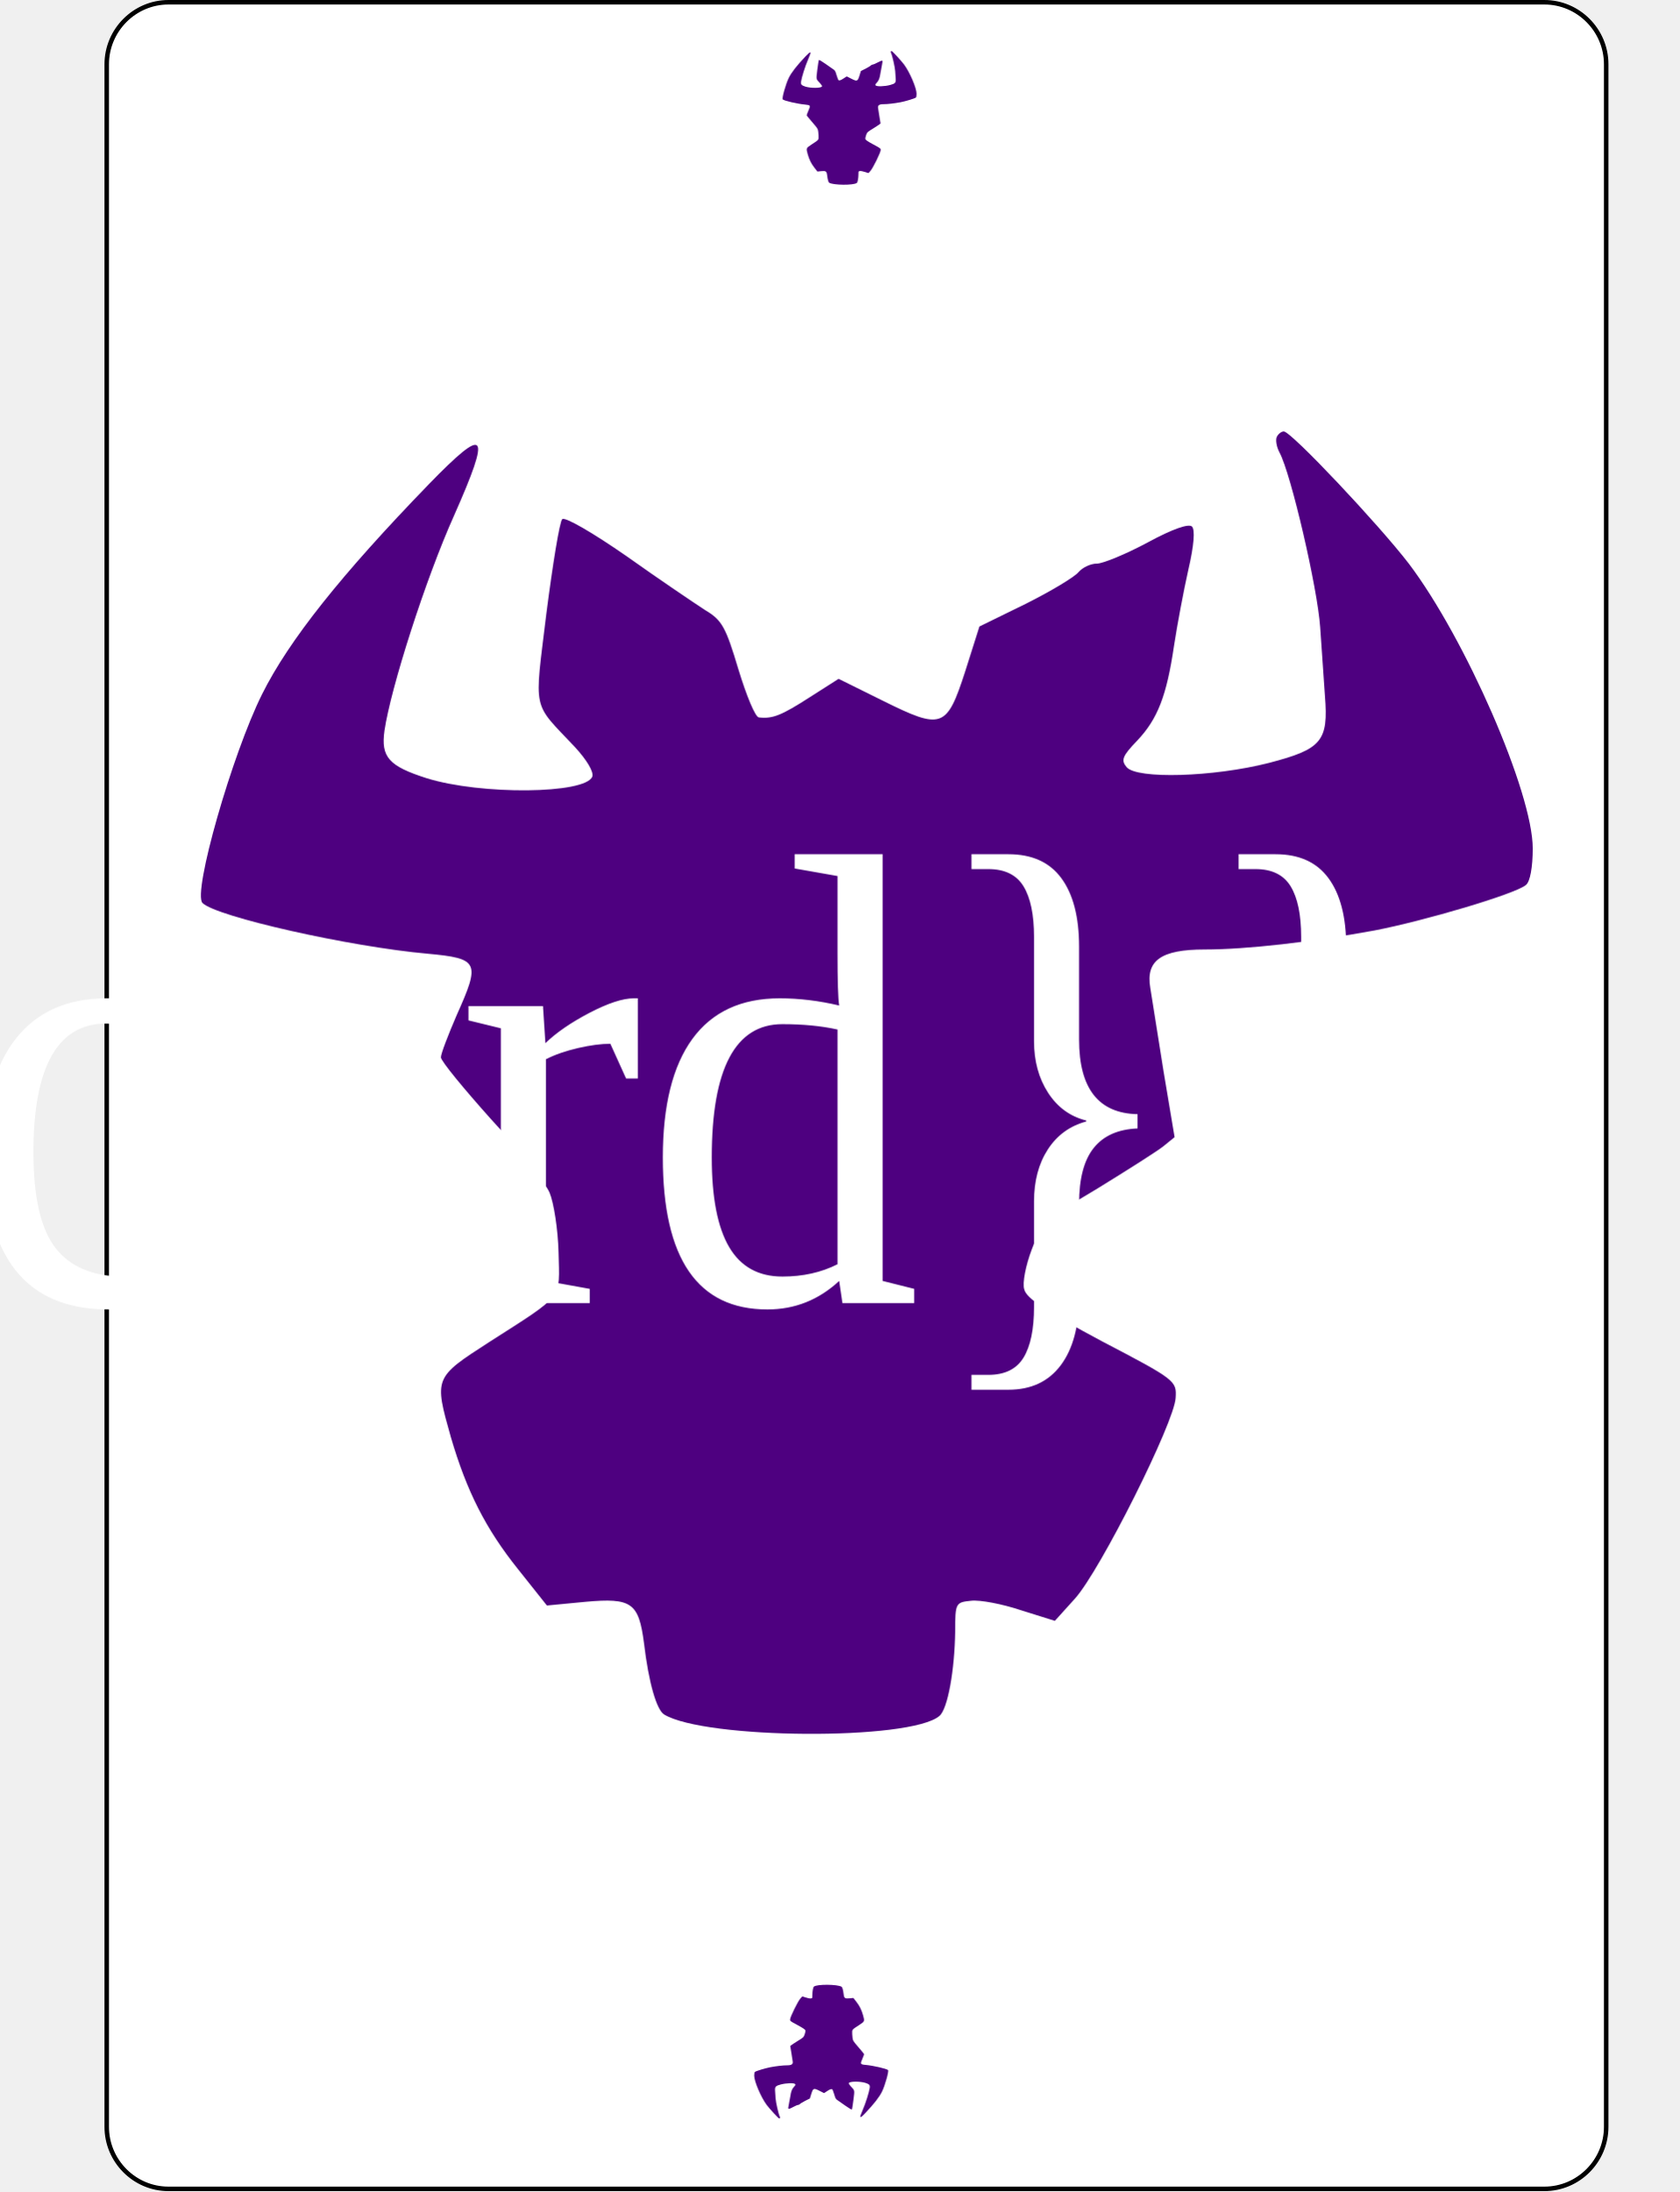
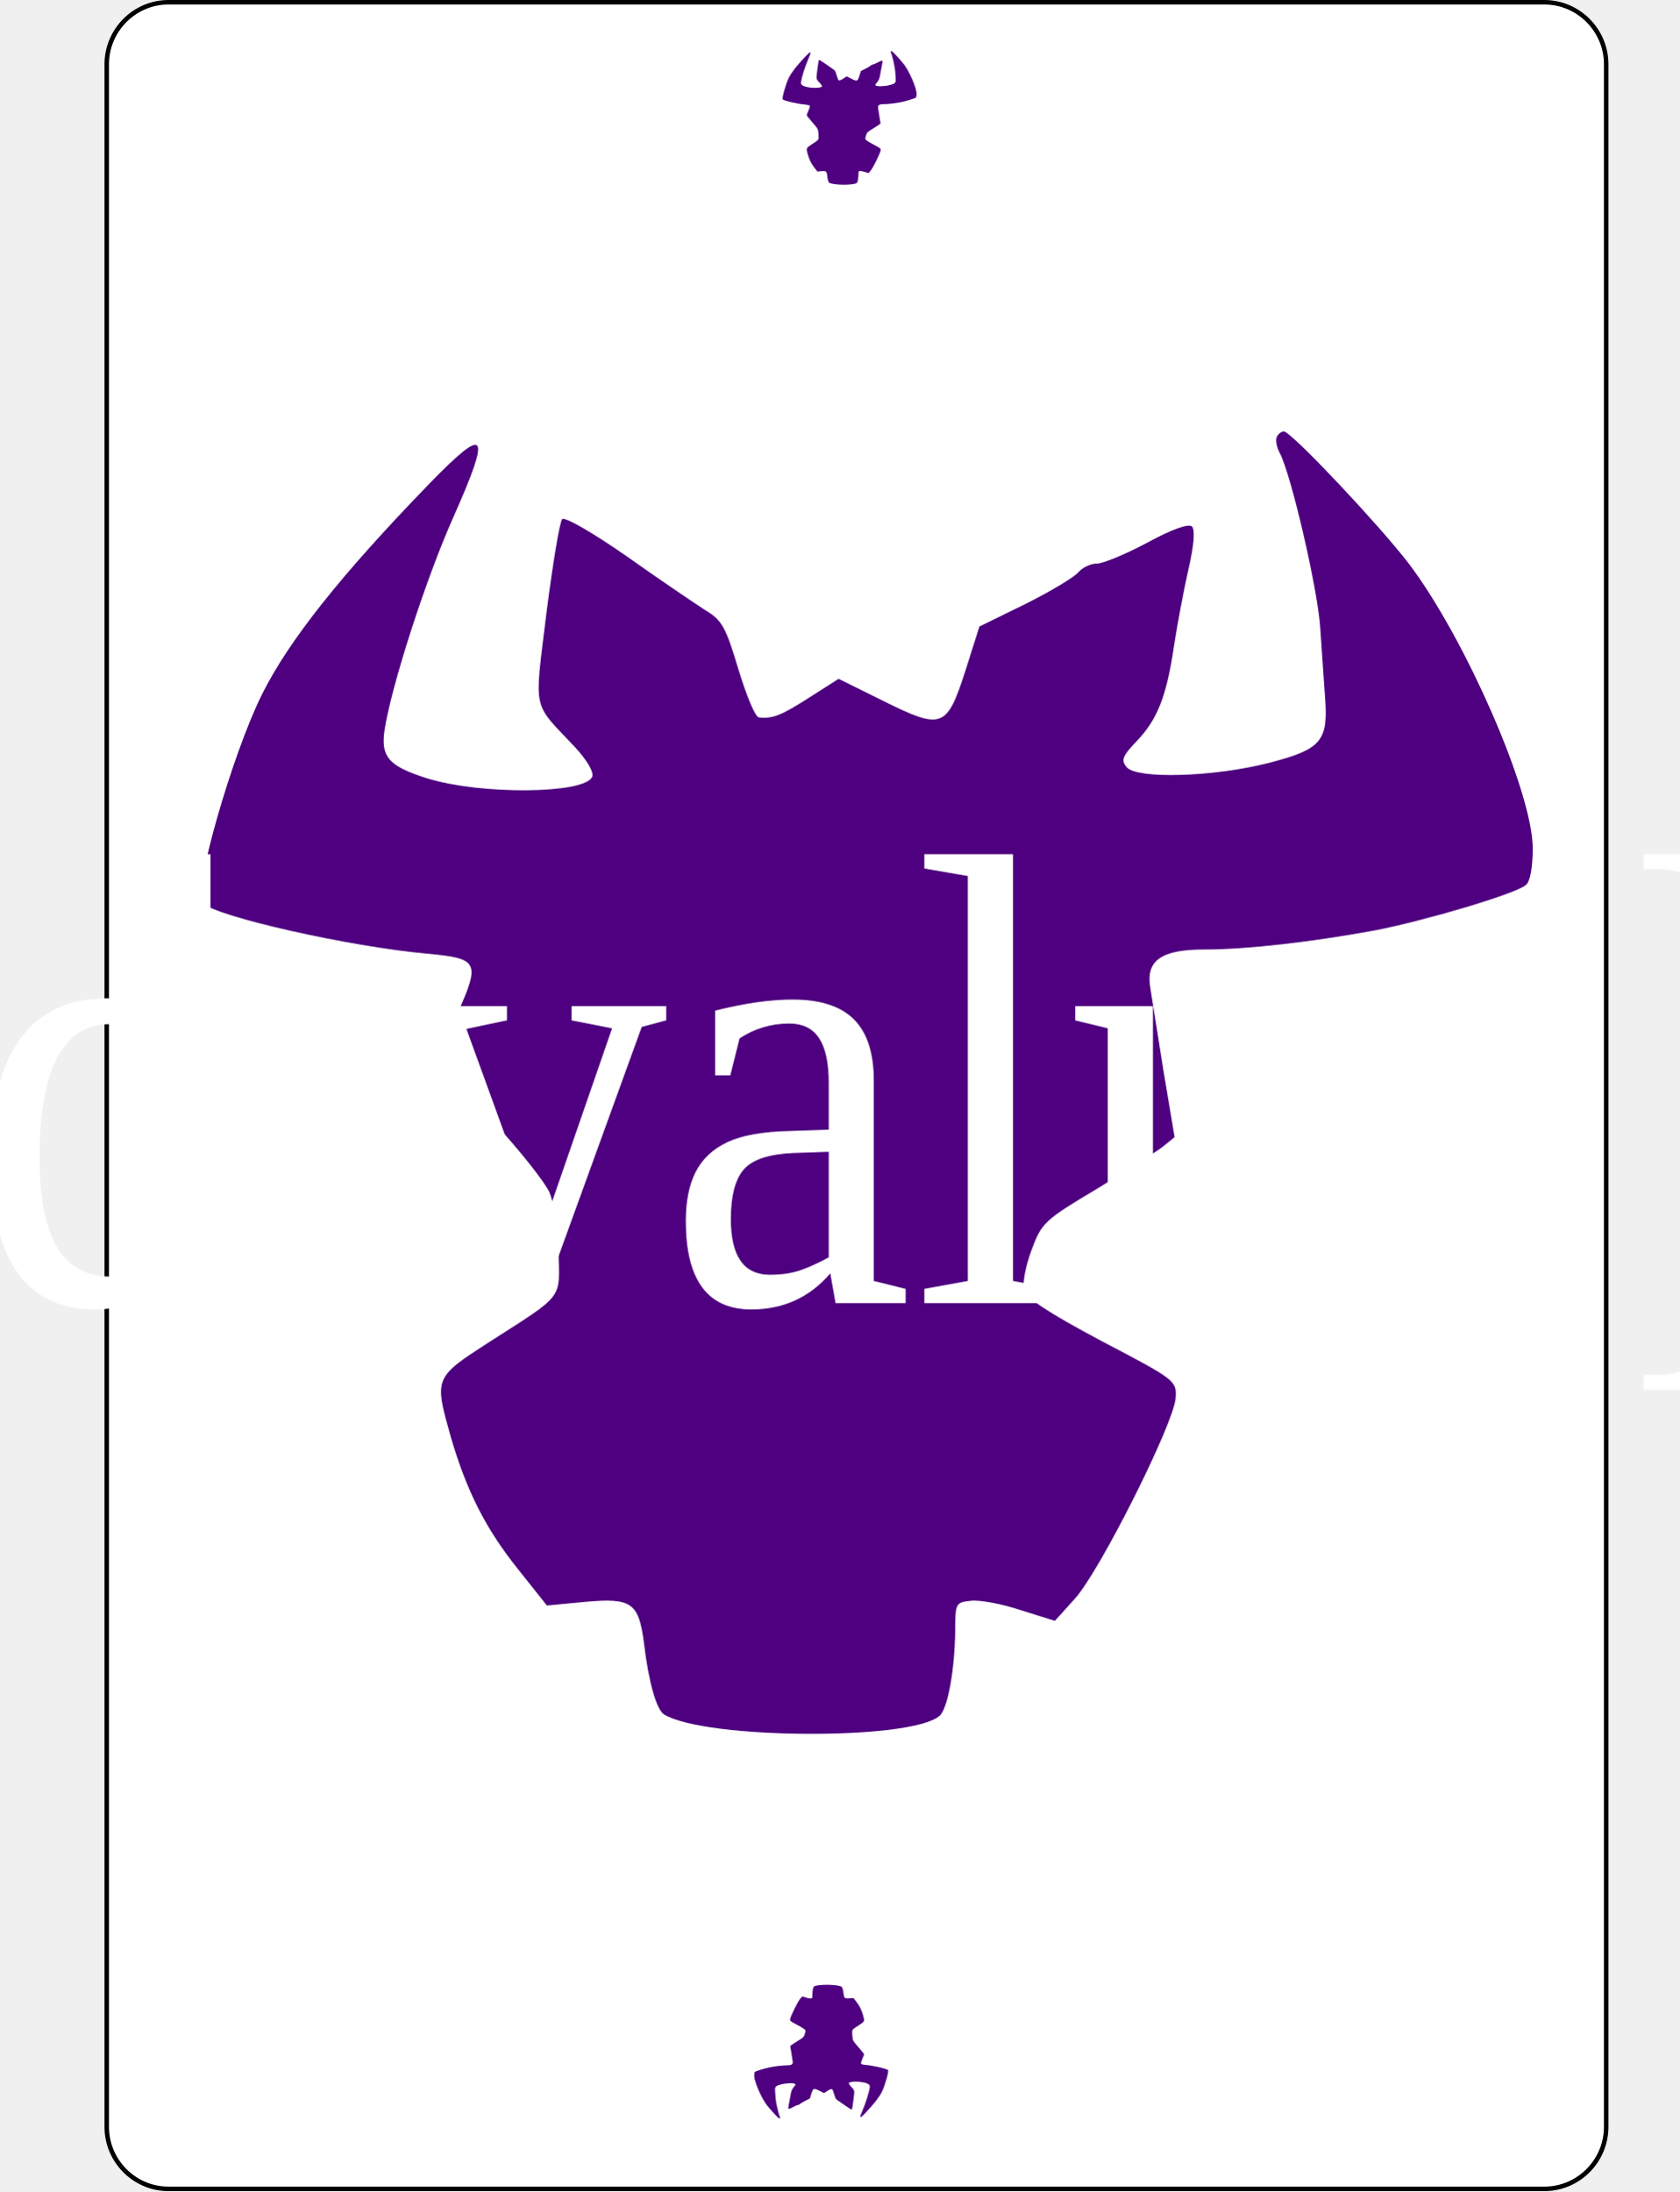
<svg xmlns="http://www.w3.org/2000/svg" width="232.221" height="303" id="svg2" version="1.1">
  <defs id="defs4" />
  <g id="layer1" transform="translate(13.07518,0.1938833)">
    <path id="path5" d="m 209.06,293.917 c 0,4.72 -3.842,8.578 -8.552,8.578 l -190.284,0 c -4.7,0 -8.541,-3.858 -8.541,-8.578 l 0,-285.221 c 0,-4.713 3.842,-8.578 8.541,-8.578 l 190.284,0 c 4.711,0 8.552,3.865 8.552,8.578 l 0,285.221 0,0 z" style="fill:#ffffff;fill-rule:nonzero;stroke:#000000;stroke-width:0.622;stroke-miterlimit:4" />
    <text xml:space="preserve" style="font-size:27.476px;font-style:normal;font-weight:normal;line-height:125%;letter-spacing:0px;word-spacing:0px;fill:#ffffff;fill-opacity:1;stroke:none" x="7.441" y="26.044" id="text2985" transform="scale(0.9612596,1.040302)">
-       <tspan class="small" id="tspan2987" x="7.441" y="26.044">{{card}}</tspan>
+       <tspan class="small" id="tspan2987" x="7.441" y="26.044">{{card.value}}</tspan>
    </text>
    <text xml:space="preserve" style="font-size:28.066px;font-style:normal;font-variant:normal;font-weight:normal;font-stretch:normal;text-align:start;line-height:125%;letter-spacing:0px;word-spacing:0px;writing-mode:lr-tb;text-anchor:start;fill:#ffffff;fill-opacity:1;stroke:none" x="-219.885" y="-255.535" id="text2985-1" transform="scale(-0.9322512,-1.072672)">
-       <tspan class="small" id="tspan2987-7" x="-219.885" y="-255.535">{{card}}</tspan>
+       <tspan class="small" id="tspan2987-7" x="-219.885" y="-255.535">{{card.value}}</tspan>
    </text>
    <g id="g3027" transform="matrix(0.07294924,0,0,-0.07310541,-11.93458,244.5029)" style="fill:#000000;stroke:none;display:inline">
      <path id="path3029" d="m 2405.209,2521.147 c -3,-5 -1,-19 5,-30 22,-41 72,-257 77,-330 3,-41 7,-100 9,-130 7,-86 -6,-101 -106,-127 -106,-27 -251,-31 -270,-8 -11,13 -8,21 20,50 39,41 56,85 70,180 6,39 18,103 27,143 11,47 13,76 7,82 -6,6 -36,-4 -84,-30 -41,-22 -85,-40 -96,-40 -12,0 -27,-7 -35,-16 -7,-9 -52,-36 -100,-60 l -88,-43 -27,-85 c -35,-108 -44,-111 -157,-55 l -83,41 -55,-35 c -53,-34 -70,-41 -96,-38 -7,0 -24,42 -39,91 -24,80 -31,93 -63,112 -20,13 -87,58 -149,102 -65,45 -117,75 -122,70 -5,-5 -18,-85 -30,-178 -23,-190 -28,-166 54,-253 23,-25 36,-47 33,-56 -13,-33 -211,-35 -314,-3 -72,23 -87,40 -80,90 12,81 78,287 132,407 71,160 62,172 -48,59 -166,-171 -265,-295 -316,-397 -57,-114 -132,-376 -113,-395 26,-26 280,-83 427,-96 97,-9 100,-16 55,-116 -16,-37 -30,-73 -30,-80 0,-7 43,-59 95,-117 53,-57 103,-120 111,-139 8,-19 16,-70 17,-113 2,-90 12,-78 -132,-170 -104,-67 -104,-67 -72,-180 30,-102 66,-173 127,-249 l 55,-69 73,7 c 88,8 101,-2 111,-78 9,-76 24,-126 38,-135 77,-47 466,-50 522,-3 16,13 29,87 30,160 0,54 1,55 30,58 17,2 59,-6 95,-18 l 64,-20 38,42 c 48,53 189,334 191,380 2,32 0,34 -140,107 -105,56 -143,81 -147,98 -4,12 3,46 14,75 19,51 24,56 125,116 57,35 114,71 125,80 l 21,17 -21,125 c -11,69 -22,139 -25,157 -9,52 20,73 103,73 79,0 202,14 322,36 94,18 267,69 287,86 8,6 13,34 13,69 0,106 -128,398 -235,539 -57,74 -223,250 -237,250 -4,0 -10,-4 -13,-10 z" style="fill:#4e0080;fill-opacity:1" />
    </g>
    <text xml:space="preserve" style="font-size:82.987px;font-style:normal;font-variant:normal;font-weight:normal;font-stretch:normal;text-align:center;line-height:932%;letter-spacing:0px;word-spacing:0px;writing-mode:lr-tb;text-anchor:middle;fill:#ffffff;fill-opacity:1;stroke:none" x="103.695" y="166.959" id="text3037" transform="scale(0.9275109,1.078154)">
-       <tspan class="big" id="tspan3039" x="103.695" y="166.959">{{card}}</tspan>
+       <tspan class="big" id="tspan3039" x="103.695" y="166.959">{{card.value}}</tspan>
    </text>
    <text xml:space="preserve" style="font-size:27.476px;font-style:normal;font-variant:normal;font-weight:normal;font-stretch:normal;text-align:end;line-height:125%;letter-spacing:0px;word-spacing:0px;writing-mode:lr-tb;text-anchor:end;fill:#ffffff;fill-opacity:1;stroke:none" x="208.488" y="24.139" id="text2985-4" transform="scale(0.9612596,1.040302)">
-       <tspan class="small" id="tspan2987-0" x="208.488" y="24.139">{{card}}</tspan>
+       <tspan class="small" id="tspan2987-0" x="208.488" y="24.139">{{card.value}}</tspan>
    </text>
    <text xml:space="preserve" style="font-size:28.066px;font-style:normal;font-variant:normal;font-weight:normal;font-stretch:normal;text-align:end;line-height:125%;letter-spacing:0px;word-spacing:0px;writing-mode:lr-tb;text-anchor:end;fill:#ffffff;fill-opacity:1;stroke:none" x="-8.637" y="-255.375" id="text2985-1-9" transform="scale(-0.9322512,-1.072672)">
-       <tspan class="small" id="tspan2987-7-4" x="-8.637" y="-255.375">{{card}}</tspan>
+       <tspan class="small" id="tspan2987-7-4" x="-8.637" y="-255.375">{{card.value}}</tspan>
    </text>
    <g id="g3027-8" transform="matrix(0.00733954,0,0,-0.00750538,92.47282,25.85278)" style="fill:#000000;stroke:none;display:inline">
      <path id="path3029-8" d="m 2405.209,2521.147 c -3,-5 -1,-19 5,-30 22,-41 72,-257 77,-330 3,-41 7,-100 9,-130 7,-86 -6,-101 -106,-127 -106,-27 -251,-31 -270,-8 -11,13 -8,21 20,50 39,41 56,85 70,180 6,39 18,103 27,143 11,47 13,76 7,82 -6,6 -36,-4 -84,-30 -41,-22 -85,-40 -96,-40 -12,0 -27,-7 -35,-16 -7,-9 -52,-36 -100,-60 l -88,-43 -27,-85 c -35,-108 -44,-111 -157,-55 l -83,41 -55,-35 c -53,-34 -70,-41 -96,-38 -7,0 -24,42 -39,91 -24,80 -31,93 -63,112 -20,13 -87,58 -149,102 -65,45 -117,75 -122,70 -5,-5 -18,-85 -30,-178 -23,-190 -28,-166 54,-253 23,-25 36,-47 33,-56 -13,-33 -211,-35 -314,-3 -72,23 -87,40 -80,90 12,81 78,287 132,407 71,160 62,172 -48,59 -166,-171 -265,-295 -316,-397 -57,-114 -132,-376 -113,-395 26,-26 280,-83 427,-96 97,-9 100,-16 55,-116 -16,-37 -30,-73 -30,-80 0,-7 43,-59 95,-117 53,-57 103,-120 111,-139 8,-19 16,-70 17,-113 2,-90 12,-78 -132,-170 -104,-67 -104,-67 -72,-180 30,-102 66,-173 127,-249 l 55,-69 73,7 c 88,8 101,-2 111,-78 9,-76 24,-126 38,-135 77,-47 466,-50 522,-3 16,13 29,87 30,160 0,54 1,55 30,58 17,2 59,-6 95,-18 l 64,-20 38,42 c 48,53 189,334 191,380 2,32 0,34 -140,107 -105,56 -143,81 -147,98 -4,12 3,46 14,75 19,51 24,56 125,116 57,35 114,71 125,80 l 21,17 -21,125 c -11,69 -22,139 -25,157 -9,52 20,73 103,73 79,0 202,14 322,36 94,18 267,69 287,86 8,6 13,34 13,69 0,106 -128,398 -235,539 -57,74 -223,250 -237,250 -4,0 -10,-4 -13,-10 z" style="fill:#4e0080;fill-opacity:1" />
    </g>
    <g id="g3027-8-2" transform="matrix(-0.00733954,0,0,0.00750538,112.4429,273.769)" style="fill:#000000;stroke:none;display:inline">
      <path id="path3029-8-4" d="m 2405.209,2521.147 c -3,-5 -1,-19 5,-30 22,-41 72,-257 77,-330 3,-41 7,-100 9,-130 7,-86 -6,-101 -106,-127 -106,-27 -251,-31 -270,-8 -11,13 -8,21 20,50 39,41 56,85 70,180 6,39 18,103 27,143 11,47 13,76 7,82 -6,6 -36,-4 -84,-30 -41,-22 -85,-40 -96,-40 -12,0 -27,-7 -35,-16 -7,-9 -52,-36 -100,-60 l -88,-43 -27,-85 c -35,-108 -44,-111 -157,-55 l -83,41 -55,-35 c -53,-34 -70,-41 -96,-38 -7,0 -24,42 -39,91 -24,80 -31,93 -63,112 -20,13 -87,58 -149,102 -65,45 -117,75 -122,70 -5,-5 -18,-85 -30,-178 -23,-190 -28,-166 54,-253 23,-25 36,-47 33,-56 -13,-33 -211,-35 -314,-3 -72,23 -87,40 -80,90 12,81 78,287 132,407 71,160 62,172 -48,59 -166,-171 -265,-295 -316,-397 -57,-114 -132,-376 -113,-395 26,-26 280,-83 427,-96 97,-9 100,-16 55,-116 -16,-37 -30,-73 -30,-80 0,-7 43,-59 95,-117 53,-57 103,-120 111,-139 8,-19 16,-70 17,-113 2,-90 12,-78 -132,-170 -104,-67 -104,-67 -72,-180 30,-102 66,-173 127,-249 l 55,-69 73,7 c 88,8 101,-2 111,-78 9,-76 24,-126 38,-135 77,-47 466,-50 522,-3 16,13 29,87 30,160 0,54 1,55 30,58 17,2 59,-6 95,-18 l 64,-20 38,42 c 48,53 189,334 191,380 2,32 0,34 -140,107 -105,56 -143,81 -147,98 -4,12 3,46 14,75 19,51 24,56 125,116 57,35 114,71 125,80 l 21,17 -21,125 c -11,69 -22,139 -25,157 -9,52 20,73 103,73 79,0 202,14 322,36 94,18 267,69 287,86 8,6 13,34 13,69 0,106 -128,398 -235,539 -57,74 -223,250 -237,250 -4,0 -10,-4 -13,-10 z" style="fill:#4e0080;fill-opacity:1" />
    </g>
  </g>
</svg>
